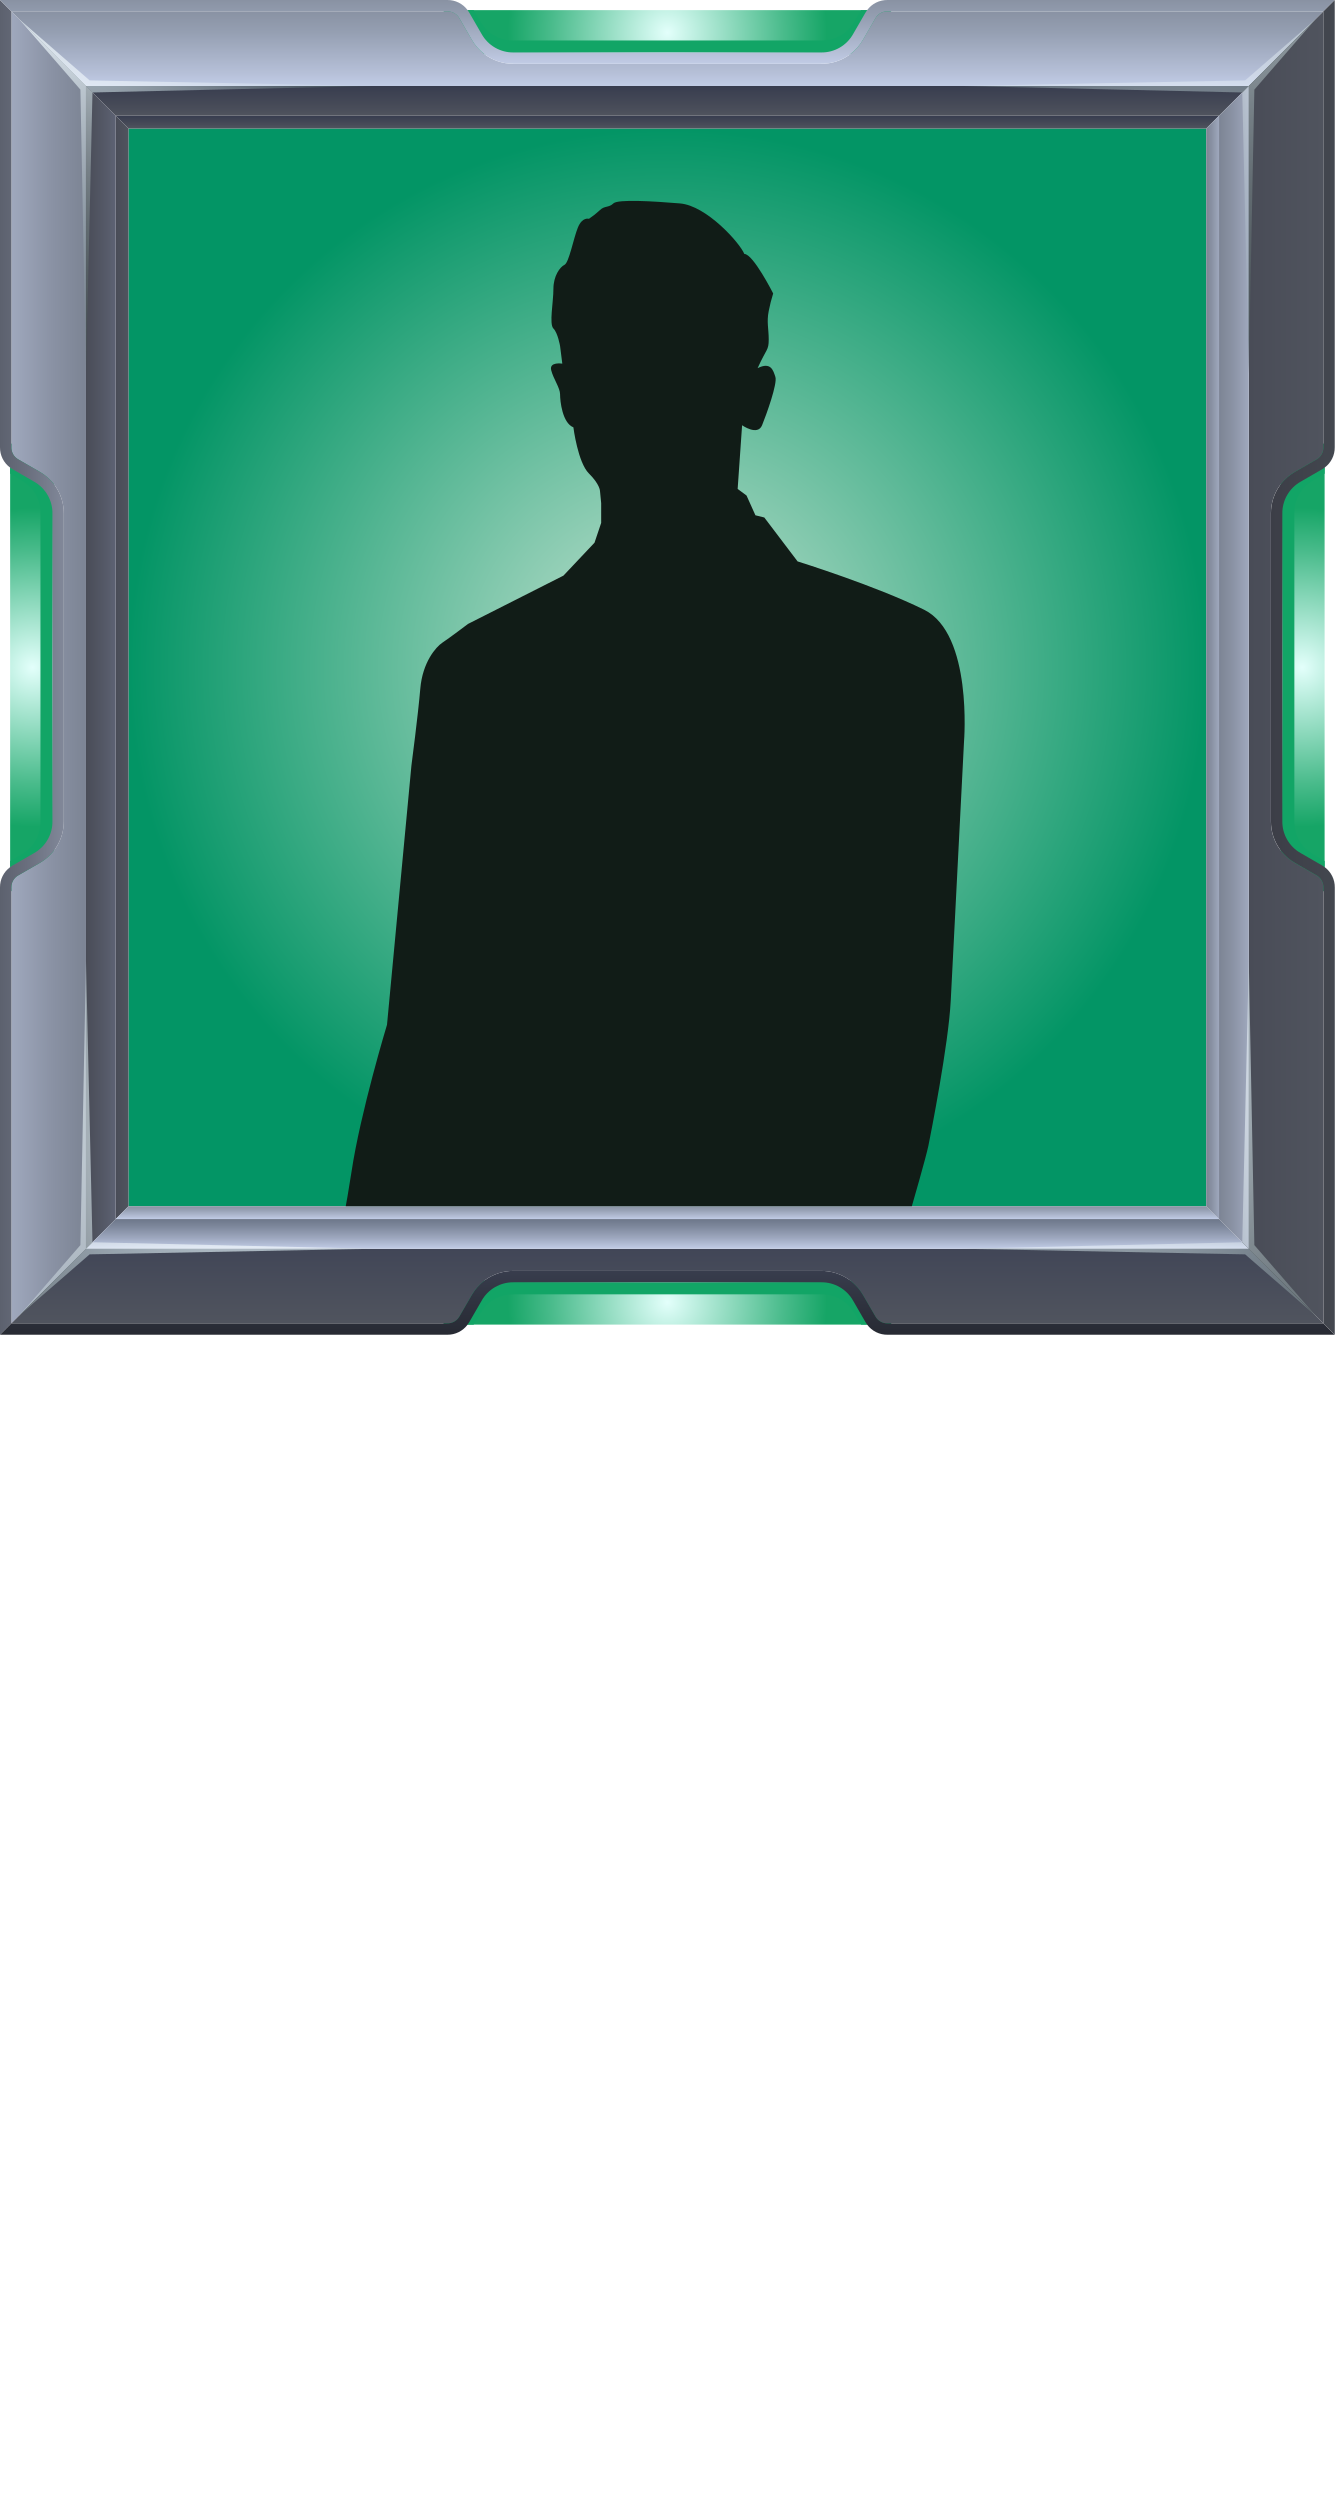
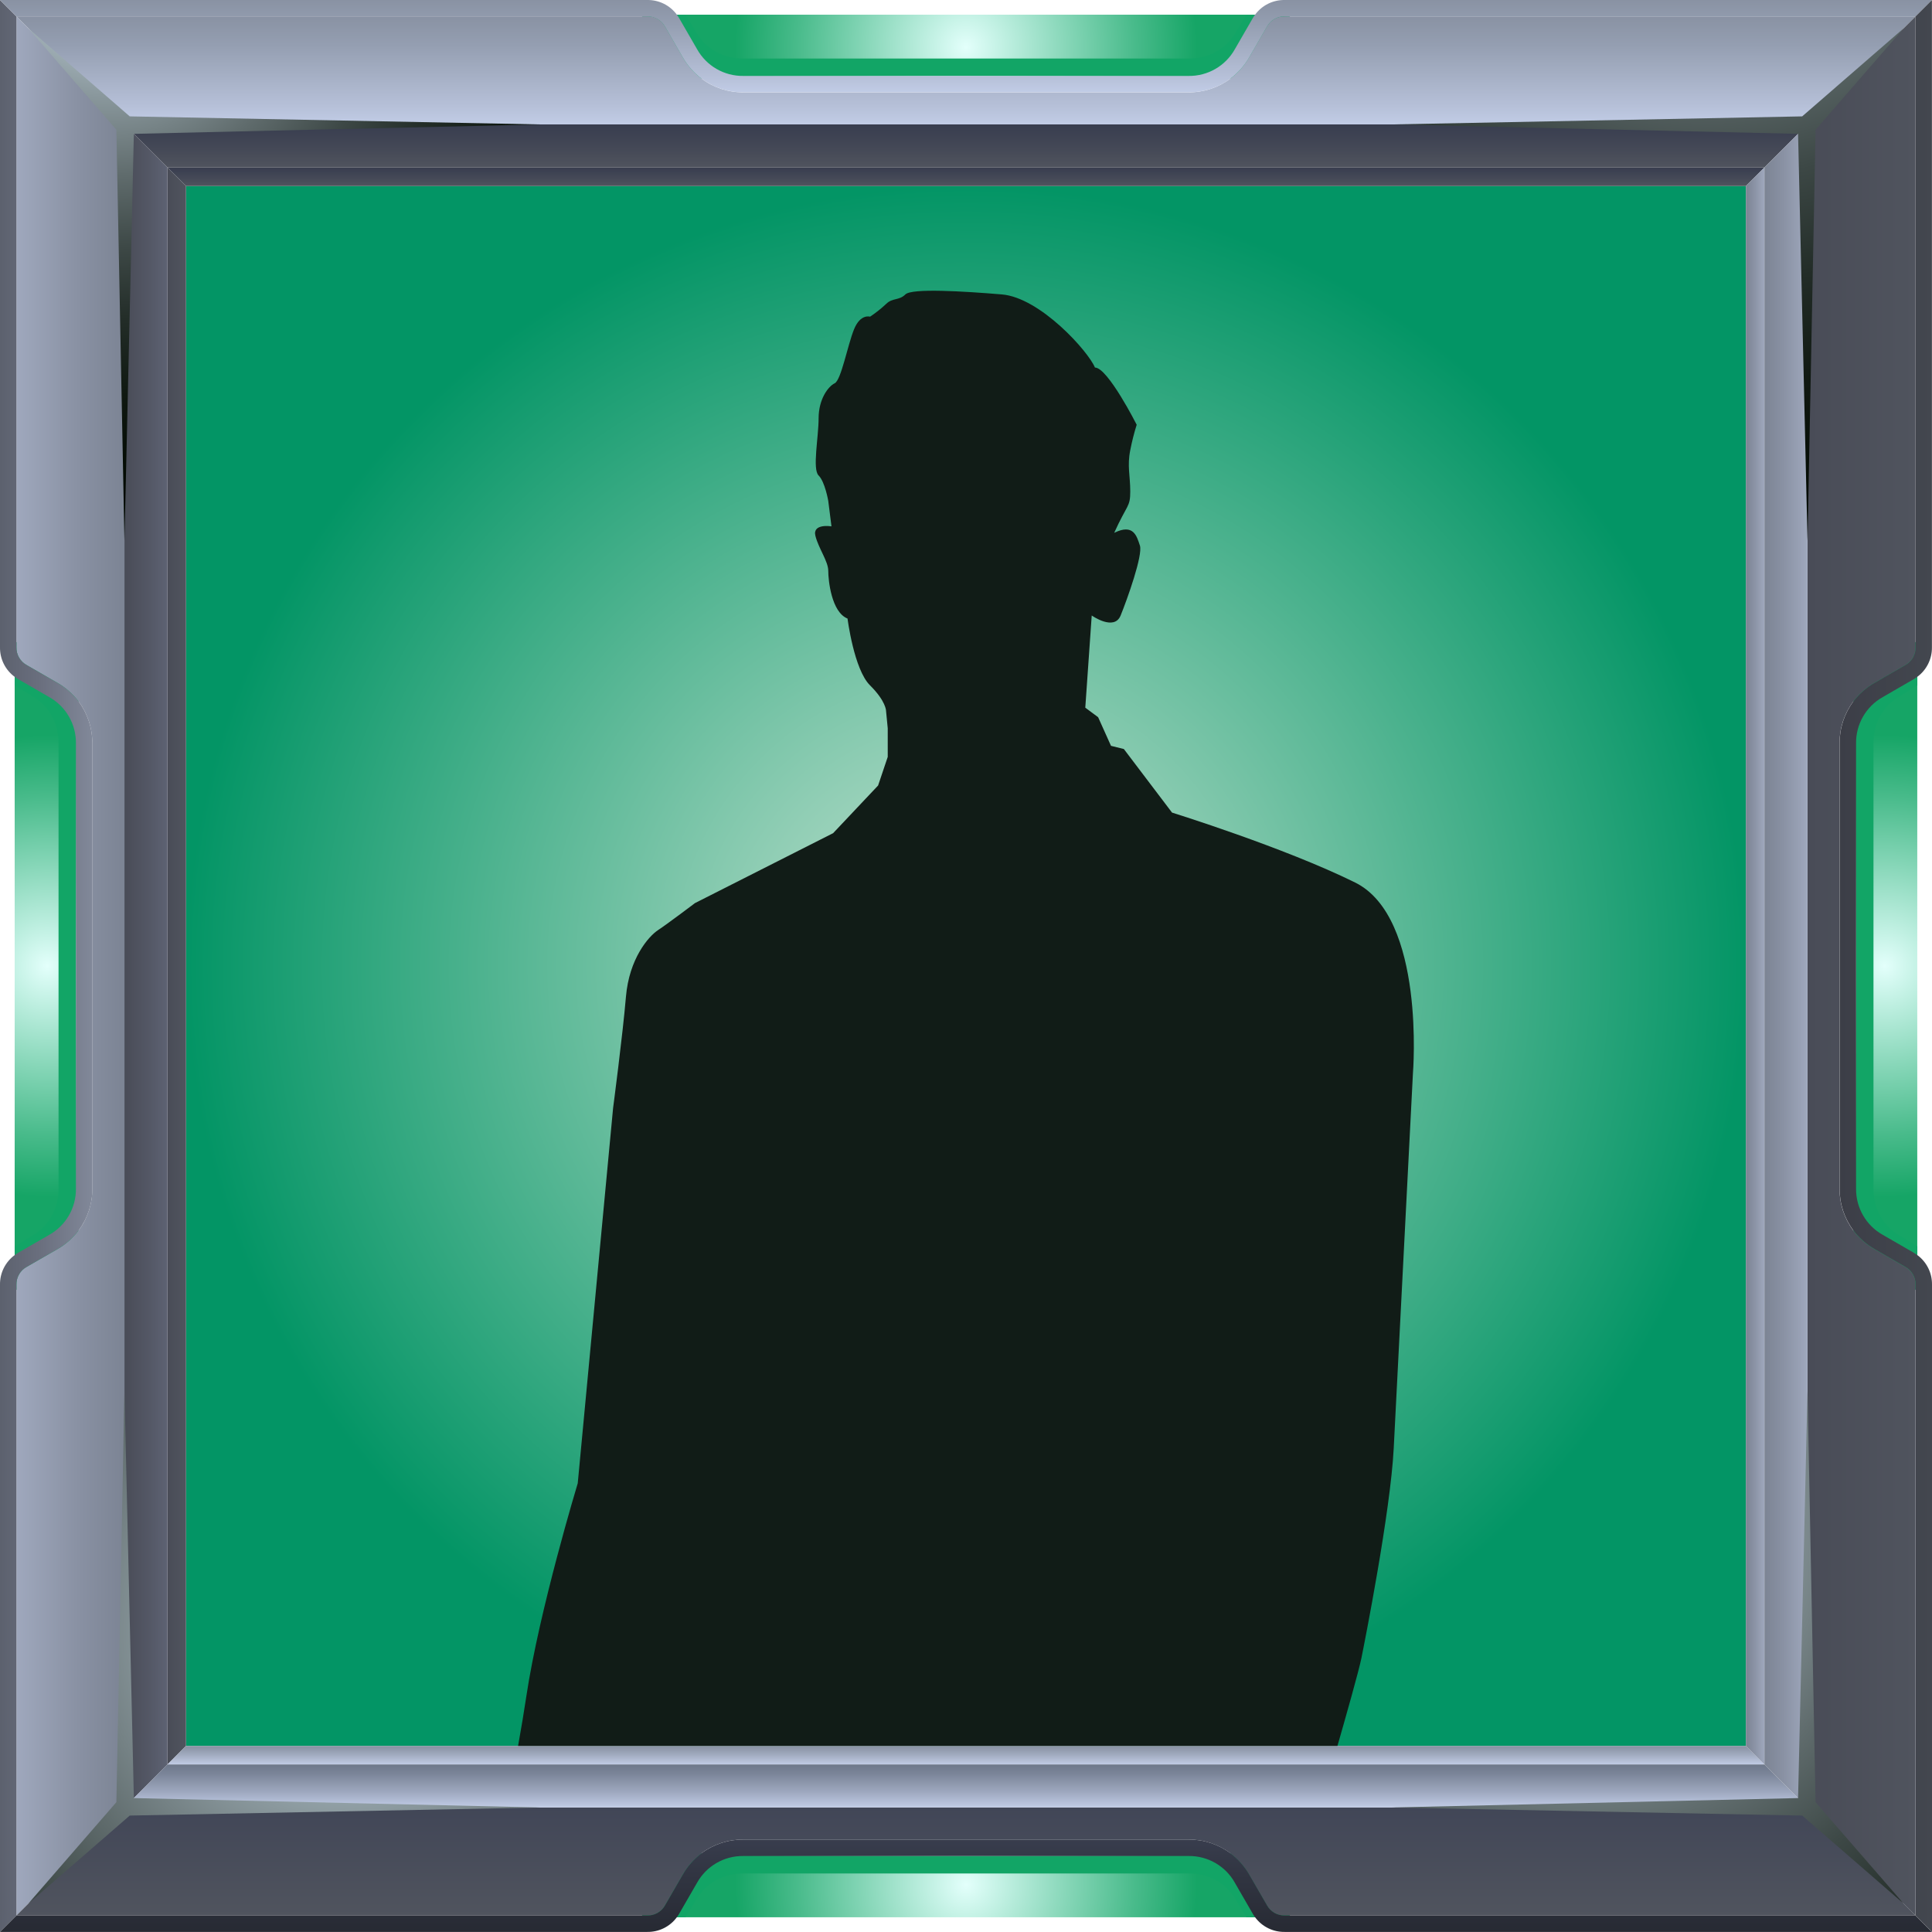
- <svg xmlns="http://www.w3.org/2000/svg" xmlns:xlink="http://www.w3.org/1999/xlink" viewBox="0 0 1033.26 1935.32">
+ <svg xmlns="http://www.w3.org/2000/svg" xmlns:xlink="http://www.w3.org/1999/xlink" id="_Слой_2" data-name="Слой 2" viewBox="0 0 1033.3 1033.26">
  <defs>
-     <style>.cls-1{fill:none;}.cls-2{isolation:isolate;}.cls-3{fill:url(#Безымянный_градиент_322);}.cls-10,.cls-11,.cls-12,.cls-13,.cls-14,.cls-15,.cls-16,.cls-17,.cls-18,.cls-19,.cls-20,.cls-21,.cls-22,.cls-23,.cls-24,.cls-25,.cls-26,.cls-27,.cls-28,.cls-4,.cls-5,.cls-6,.cls-7,.cls-8,.cls-9{fill-rule:evenodd;}.cls-4{fill:url(#Безымянный_градиент_179);}.cls-5{fill:url(#linear-gradient);}.cls-6{fill:#12a566;}.cls-7{fill:url(#linear-gradient-2);}.cls-8{fill:url(#linear-gradient-3);}.cls-9{fill:url(#linear-gradient-4);}.cls-10{fill:url(#Безымянный_градиент_179-2);}.cls-11{fill:url(#Безымянный_градиент_179-3);}.cls-12{fill:url(#linear-gradient-5);}.cls-13{fill:url(#linear-gradient-6);}.cls-14{fill:url(#linear-gradient-7);}.cls-15{fill:url(#linear-gradient-8);}.cls-16{fill:url(#linear-gradient-9);}.cls-17{fill:url(#linear-gradient-10);}.cls-18{fill:url(#linear-gradient-11);}.cls-19{fill:url(#linear-gradient-12);}.cls-20{fill:url(#Безымянный_градиент_179-4);}.cls-21{fill:url(#linear-gradient-13);}.cls-22{fill:url(#linear-gradient-14);}.cls-23{fill:url(#linear-gradient-15);}.cls-24{fill:url(#linear-gradient-16);}.cls-25,.cls-26,.cls-27,.cls-28{mix-blend-mode:screen;}.cls-25{fill:url(#New_Gradient_Swatch_3);}.cls-26{fill:url(#New_Gradient_Swatch_3-2);}.cls-27{fill:url(#New_Gradient_Swatch_3-3);}.cls-28{fill:url(#New_Gradient_Swatch_3-4);}.cls-29{clip-path:url(#clip-path);}.cls-30{fill:#111c17;}</style>
-     <radialGradient id="Безымянный_градиент_322" cx="516.63" cy="516.63" r="417.14" gradientUnits="userSpaceOnUse">
+     <style>
+       .cls-1 {
+         fill: url(#_Безымянный_градиент_3);
+       }
+ 
+       .cls-1, .cls-2, .cls-3, .cls-4, .cls-5, .cls-6, .cls-7, .cls-8, .cls-9, .cls-10, .cls-11, .cls-12, .cls-13, .cls-14, .cls-15, .cls-16, .cls-17, .cls-18, .cls-19, .cls-20, .cls-21, .cls-22, .cls-23, .cls-24, .cls-25, .cls-26, .cls-27, .cls-28 {
+         stroke-width: 0px;
+       }
+ 
+       .cls-1, .cls-2, .cls-3, .cls-4, .cls-5, .cls-6, .cls-7, .cls-8, .cls-9, .cls-10, .cls-11, .cls-13, .cls-14, .cls-15, .cls-17, .cls-18, .cls-19, .cls-21, .cls-22, .cls-23, .cls-24, .cls-25, .cls-26, .cls-27, .cls-28 {
+         fill-rule: evenodd;
+       }
+ 
+       .cls-2 {
+         fill: url(#_Безымянный_градиент_10-2);
+       }
+ 
+       .cls-3 {
+         fill: url(#_Безымянный_градиент_32-2);
+       }
+ 
+       .cls-4 {
+         fill: url(#_Безымянный_градиент_22);
+       }
+ 
+       .cls-5 {
+         fill: url(#_Безымянный_градиент_11-3);
+       }
+ 
+       .cls-6 {
+         fill: url(#_Безымянный_градиент_11-2);
+       }
+ 
+       .cls-7 {
+         fill: url(#_Безымянный_градиент_20);
+       }
+ 
+       .cls-8 {
+         fill: url(#_Безымянный_градиент_13);
+       }
+ 
+       .cls-9 {
+         fill: url(#_Безымянный_градиент_6);
+       }
+ 
+       .cls-10 {
+         fill: url(#_Безымянный_градиент_22-3);
+       }
+ 
+       .cls-11 {
+         fill: url(#_Безымянный_градиент_22-2);
+       }
+ 
+       .cls-12 {
+         fill: none;
+       }
+ 
+       .cls-13 {
+         fill: url(#_Безымянный_градиент_18);
+       }
+ 
+       .cls-14 {
+         fill: url(#_Безымянный_градиент_16);
+       }
+ 
+       .cls-15 {
+         fill: url(#_Безымянный_градиент_19);
+       }
+ 
+       .cls-16 {
+         fill: url(#_Безымянный_градиент_33);
+       }
+ 
+       .cls-17 {
+         fill: url(#_Безымянный_градиент_32);
+       }
+ 
+       .cls-18 {
+         fill: url(#_Безымянный_градиент_32-4);
+       }
+ 
+       .cls-19 {
+         fill: url(#_Безымянный_градиент_5);
+       }
+ 
+       .cls-20 {
+         fill: #111c17;
+       }
+ 
+       .cls-21 {
+         fill: url(#_Безымянный_градиент_18-2);
+       }
+ 
+       .cls-22 {
+         fill: url(#_Безымянный_градиент_19-2);
+       }
+ 
+       .cls-23 {
+         fill: url(#_Безымянный_градиент_11);
+       }
+ 
+       .cls-24 {
+         fill: #12a566;
+       }
+ 
+       .cls-25 {
+         fill: url(#_Безымянный_градиент_10);
+       }
+ 
+       .cls-26 {
+         fill: url(#_Безымянный_градиент_32-3);
+       }
+ 
+       .cls-27 {
+         fill: url(#_Безымянный_градиент_22-4);
+       }
+ 
+       .cls-28 {
+         fill: url(#_Безымянный_градиент_15);
+       }
+     </style>
+     <radialGradient id="_Безымянный_градиент_33" data-name="Безымянный градиент 33" cx="516.63" cy="1421.38" fx="516.63" fy="1421.38" r="417.14" gradientTransform="translate(0 1938.01) scale(1 -1)" gradientUnits="userSpaceOnUse">
      <stop offset="0" stop-color="#c4e2d1" />
-       <stop offset="0.28" stop-color="#91ceb5" />
-       <stop offset="0.92" stop-color="#139b6e" />
+       <stop offset=".28" stop-color="#91ceb5" />
+       <stop offset=".92" stop-color="#139b6e" />
      <stop offset="1" stop-color="#039565" />
    </radialGradient>
-     <radialGradient id="Безымянный_градиент_179" cx="25.26" cy="516.63" r="123.5" gradientUnits="userSpaceOnUse">
+     <radialGradient id="_Безымянный_градиент_32" data-name="Безымянный градиент 32" cx="25.26" cy="1421.38" fx="25.26" fy="1421.38" r="123.5" gradientTransform="translate(0 1938.01) scale(1 -1)" gradientUnits="userSpaceOnUse">
      <stop offset="0" stop-color="#e3fffb" />
-       <stop offset="0.13" stop-color="#c7f3e7" />
-       <stop offset="0.73" stop-color="#49bb8b" />
+       <stop offset=".13" stop-color="#c7f3e7" />
+       <stop offset=".73" stop-color="#49bb8b" />
      <stop offset="1" stop-color="#16a566" />
    </radialGradient>
-     <linearGradient id="linear-gradient" x1="8.8" y1="516.63" x2="66.56" y2="516.63" gradientUnits="userSpaceOnUse">
+     <linearGradient id="_Безымянный_градиент_3" data-name="Безымянный градиент 3" x1="8.8" y1="1421.38" x2="66.55" y2="1421.38" gradientTransform="translate(0 1938.01) scale(1 -1)" gradientUnits="userSpaceOnUse">
      <stop offset="0" stop-color="#9fa8bd" />
-       <stop offset="0.57" stop-color="#8991a3" />
+       <stop offset=".57" stop-color="#8991a3" />
      <stop offset="1" stop-color="#7c8494" />
    </linearGradient>
-     <linearGradient id="linear-gradient-2" x1="89.58" y1="516.63" x2="99.49" y2="516.63" gradientUnits="userSpaceOnUse">
+     <linearGradient id="_Безымянный_градиент_18" data-name="Безымянный градиент 18" x1="89.58" y1="1421.37" x2="99.49" y2="1421.37" gradientTransform="translate(0 1938.01) scale(1 -1)" gradientUnits="userSpaceOnUse">
      <stop offset="0" stop-color="#494c57" />
      <stop offset="1" stop-color="#50545e" />
    </linearGradient>
-     <linearGradient id="linear-gradient-3" y1="516.63" x2="49.41" y2="516.63" gradientUnits="userSpaceOnUse">
+     <linearGradient id="_Безымянный_градиент_5" data-name="Безымянный градиент 5" x1="0" y1="1421.38" x2="49.41" y2="1421.38" gradientTransform="translate(0 1938.01) scale(1 -1)" gradientUnits="userSpaceOnUse">
      <stop offset="0" stop-color="#5c616e" />
-       <stop offset="0.41" stop-color="#696e7d" />
+       <stop offset=".41" stop-color="#696e7d" />
      <stop offset="1" stop-color="#818899" />
    </linearGradient>
-     <linearGradient id="linear-gradient-4" x1="66.56" y1="516.63" x2="89.58" y2="516.63" gradientUnits="userSpaceOnUse">
+     <linearGradient id="_Безымянный_градиент_6" data-name="Безымянный градиент 6" x1="66.56" y1="1421.38" x2="89.58" y2="1421.38" gradientTransform="translate(0 1938.01) scale(1 -1)" gradientUnits="userSpaceOnUse">
      <stop offset="0" stop-color="#494c57" />
-       <stop offset="0.59" stop-color="#545866" />
+       <stop offset=".59" stop-color="#545866" />
      <stop offset="1" stop-color="#5d6273" />
    </linearGradient>
-     <radialGradient id="Безымянный_градиент_179-2" cx="516.63" cy="25.26" r="123.5" xlink:href="#Безымянный_градиент_179" />
-     <radialGradient id="Безымянный_градиент_179-3" cx="-1801.59" cy="7361.68" r="123.5" gradientTransform="translate(-1284.96 8369.69) rotate(180)" xlink:href="#Безымянный_градиент_179" />
-     <linearGradient id="linear-gradient-5" x1="516.63" y1="66.55" x2="516.63" y2="8.8" gradientUnits="userSpaceOnUse">
+     <radialGradient id="_Безымянный_градиент_32-2" data-name="Безымянный градиент 32" cx="516.63" cy="1912.75" fx="516.63" fy="1912.75" r="123.5" xlink:href="#_Безымянный_градиент_32" />
+     <radialGradient id="_Безымянный_градиент_32-3" data-name="Безымянный градиент 32" cx="-12616.02" cy="-4361.68" fx="-12616.02" fy="-4361.68" r="123.5" gradientTransform="translate(-12099.39 5369.69) rotate(-180) scale(1 -1)" xlink:href="#_Безымянный_градиент_32" />
+     <linearGradient id="_Безымянный_градиент_11" data-name="Безымянный градиент 11" x1="516.63" y1="1871.46" x2="516.63" y2="1929.25" gradientTransform="translate(0 1938.01) scale(1 -1)" gradientUnits="userSpaceOnUse">
      <stop offset="0" stop-color="#c1cce6" />
-       <stop offset="0.17" stop-color="#b6c0d8" />
-       <stop offset="0.72" stop-color="#959fb2" />
+       <stop offset=".17" stop-color="#b6c0d8" />
+       <stop offset=".72" stop-color="#959fb2" />
      <stop offset="1" stop-color="#8992a3" />
    </linearGradient>
-     <linearGradient id="linear-gradient-6" x1="516.63" y1="99.49" x2="516.63" y2="89.57" gradientUnits="userSpaceOnUse">
+     <linearGradient id="_Безымянный_градиент_10" data-name="Безымянный градиент 10" x1="516.64" y1="1838.52" x2="516.64" y2="1848.44" gradientTransform="translate(0 1938.01) scale(1 -1)" gradientUnits="userSpaceOnUse">
      <stop offset="0" stop-color="#50545e" />
-       <stop offset="0.33" stop-color="#474b58" />
+       <stop offset=".33" stop-color="#474b58" />
      <stop offset="1" stop-color="#383d4f" />
    </linearGradient>
-     <linearGradient id="linear-gradient-7" x1="516.63" y1="49.41" x2="516.63" y2="0" xlink:href="#linear-gradient-5" />
-     <linearGradient id="linear-gradient-8" x1="516.63" y1="89.57" x2="516.63" y2="66.55" xlink:href="#linear-gradient-6" />
-     <linearGradient id="linear-gradient-9" x1="516.63" y1="1024.46" x2="516.63" y2="966.71" gradientUnits="userSpaceOnUse">
+     <linearGradient id="_Безымянный_градиент_11-2" data-name="Безымянный градиент 11" x1="516.63" y1="1888.63" x2="516.63" y2="1938.01" xlink:href="#_Безымянный_градиент_11" />
+     <linearGradient id="_Безымянный_градиент_10-2" data-name="Безымянный градиент 10" x1="516.64" y1="1848.44" x2="516.64" y2="1871.46" xlink:href="#_Безымянный_градиент_10" />
+     <linearGradient id="_Безымянный_градиент_13" data-name="Безымянный градиент 13" x1="516.63" y1="913.54" x2="516.63" y2="971.3" gradientTransform="translate(0 1938.01) scale(1 -1)" gradientUnits="userSpaceOnUse">
      <stop offset="0" stop-color="#50545e" />
-       <stop offset="0.01" stop-color="#50545e" />
+       <stop offset="0" stop-color="#50545e" />
      <stop offset="1" stop-color="#414657" />
    </linearGradient>
-     <linearGradient id="linear-gradient-10" x1="516.63" y1="943.69" x2="516.63" y2="933.77" xlink:href="#linear-gradient-5" />
-     <linearGradient id="linear-gradient-11" x1="516.63" y1="1033.26" x2="516.63" y2="983.85" gradientUnits="userSpaceOnUse">
+     <linearGradient id="_Безымянный_градиент_11-3" data-name="Безымянный градиент 11" x1="516.64" y1="994.32" x2="516.64" y2="1004.24" xlink:href="#_Безымянный_градиент_11" />
+     <linearGradient id="_Безымянный_градиент_15" data-name="Безымянный градиент 15" x1="516.63" y1="904.74" x2="516.63" y2="954.16" gradientTransform="translate(0 1938.01) scale(1 -1)" gradientUnits="userSpaceOnUse">
      <stop offset="0" stop-color="#272a33" />
-       <stop offset="0.62" stop-color="#313542" />
+       <stop offset=".62" stop-color="#313542" />
      <stop offset="1" stop-color="#383d4d" />
    </linearGradient>
-     <linearGradient id="linear-gradient-12" x1="516.63" y1="966.71" x2="516.63" y2="943.69" gradientUnits="userSpaceOnUse">
+     <linearGradient id="_Безымянный_градиент_16" data-name="Безымянный градиент 16" x1="516.64" y1="971.3" x2="516.64" y2="994.32" gradientTransform="translate(0 1938.01) scale(1 -1)" gradientUnits="userSpaceOnUse">
      <stop offset="0" stop-color="#c1cce6" />
-       <stop offset="0.36" stop-color="#9ea8bf" />
-       <stop offset="0.78" stop-color="#7b8599" />
+       <stop offset=".36" stop-color="#9ea8bf" />
+       <stop offset=".78" stop-color="#7b8599" />
      <stop offset="1" stop-color="#6d778a" />
    </linearGradient>
-     <radialGradient id="Безымянный_градиент_179-4" cx="1008.01" cy="516.63" r="123.5" xlink:href="#Безымянный_градиент_179" />
-     <linearGradient id="linear-gradient-13" x1="966.72" y1="516.63" x2="1024.46" y2="516.63" xlink:href="#linear-gradient-2" />
-     <linearGradient id="linear-gradient-14" x1="933.77" y1="516.63" x2="943.69" y2="516.63" gradientUnits="userSpaceOnUse">
+     <radialGradient id="_Безымянный_градиент_32-4" data-name="Безымянный градиент 32" cx="1008.02" fx="1008.02" r="123.5" xlink:href="#_Безымянный_градиент_32" />
+     <linearGradient id="_Безымянный_градиент_18-2" data-name="Безымянный градиент 18" x1="966.72" y1="1421.35" x2="1024.47" y2="1421.35" xlink:href="#_Безымянный_градиент_18" />
+     <linearGradient id="_Безымянный_градиент_19" data-name="Безымянный градиент 19" x1="933.77" y1="1421.37" x2="943.69" y2="1421.37" gradientTransform="translate(0 1938.01) scale(1 -1)" gradientUnits="userSpaceOnUse">
      <stop offset="0" stop-color="#7c8494" />
-       <stop offset="0.43" stop-color="#8991a3" />
+       <stop offset=".43" stop-color="#8991a3" />
      <stop offset="1" stop-color="#9fa8bd" />
    </linearGradient>
-     <linearGradient id="linear-gradient-15" x1="983.85" y1="516.63" x2="1033.26" y2="516.63" gradientUnits="userSpaceOnUse">
+     <linearGradient id="_Безымянный_градиент_20" data-name="Безымянный градиент 20" x1="983.89" y1="1421.38" x2="1033.3" y2="1421.38" gradientTransform="translate(0 1938.01) scale(1 -1)" gradientUnits="userSpaceOnUse">
      <stop offset="0" stop-color="#3c3e47" />
      <stop offset="1" stop-color="#43474f" />
    </linearGradient>
-     <linearGradient id="linear-gradient-16" x1="943.69" y1="516.63" x2="966.72" y2="516.63" xlink:href="#linear-gradient-14" />
-     <radialGradient id="New_Gradient_Swatch_3" cx="58.08" cy="-18.52" r="302.6" gradientUnits="userSpaceOnUse">
+     <linearGradient id="_Безымянный_градиент_19-2" data-name="Безымянный градиент 19" x1="943.69" y1="1421.38" x2="966.72" y2="1421.38" xlink:href="#_Безымянный_градиент_19" />
+     <radialGradient id="_Безымянный_градиент_22" data-name="Безымянный градиент 22" cx="58.08" cy="1956.53" fx="58.08" fy="1956.53" r="302.6" gradientTransform="translate(0 1938.01) scale(1 -1)" gradientUnits="userSpaceOnUse">
      <stop offset="0" stop-color="#e0f2ff" />
-       <stop offset="0.09" stop-color="#bacbd4" />
-       <stop offset="0.23" stop-color="#8a989d" />
-       <stop offset="0.37" stop-color="#606c6d" />
-       <stop offset="0.5" stop-color="#3d4846" />
-       <stop offset="0.63" stop-color="#222c27" />
-       <stop offset="0.76" stop-color="#0f1811" />
-       <stop offset="0.89" stop-color="#040c04" />
+       <stop offset=".09" stop-color="#bacbd4" />
+       <stop offset=".23" stop-color="#8a989d" />
+       <stop offset=".37" stop-color="#606c6d" />
+       <stop offset=".5" stop-color="#3d4846" />
+       <stop offset=".63" stop-color="#222c27" />
+       <stop offset=".76" stop-color="#0f1811" />
+       <stop offset=".89" stop-color="#040c04" />
      <stop offset="1" stop-color="#000800" />
    </radialGradient>
-     <radialGradient id="New_Gradient_Swatch_3-2" cx="913.33" cy="-125.16" r="439.76" xlink:href="#New_Gradient_Swatch_3" />
-     <radialGradient id="New_Gradient_Swatch_3-3" cx="181.79" cy="873.68" r="429.92" xlink:href="#New_Gradient_Swatch_3" />
-     <radialGradient id="New_Gradient_Swatch_3-4" cx="847.21" cy="820.36" r="426.2" xlink:href="#New_Gradient_Swatch_3" />
-     <clipPath id="clip-path">
-       <rect class="cls-1" x="99.49" y="99.49" width="834.28" height="834.28" />
-     </clipPath>
+     <radialGradient id="_Безымянный_градиент_22-2" data-name="Безымянный градиент 22" cx="913.33" cy="2063.17" fx="913.33" fy="2063.17" r="439.76" xlink:href="#_Безымянный_градиент_22" />
+     <radialGradient id="_Безымянный_градиент_22-3" data-name="Безымянный градиент 22" cx="181.79" cy="1064.33" fx="181.79" fy="1064.33" r="429.92" xlink:href="#_Безымянный_градиент_22" />
+     <radialGradient id="_Безымянный_градиент_22-4" data-name="Безымянный градиент 22" cx="847.21" cy="1117.65" fx="847.21" fy="1117.65" r="426.2" xlink:href="#_Безымянный_градиент_22" />
  </defs>
-   <g class="cls-2">
-     <g id="Слой_2" data-name="Слой 2">
-       <g id="Layer_1" data-name="Layer 1">
-         <rect class="cls-3" x="99.49" y="99.49" width="834.28" height="834.28" />
-         <path class="cls-4" d="M7.85,342.84V690.42l18.6-10.74A31.67,31.67,0,0,0,42.66,651.6V381.67a31.67,31.67,0,0,0-16.21-28.09L7.85,342.84Z" />
-         <path class="cls-5" d="M8.8,8.8V346.19a10.56,10.56,0,0,0,5.5,9.53l16.41,9.47A37.72,37.72,0,0,1,42,375.13a37,37,0,0,1,7.37,22.46V635.68A36.93,36.93,0,0,1,42,658.13a37.88,37.88,0,0,1-11.33,10L14.3,677.55a10.55,10.55,0,0,0-5.5,9.52v337.39l57.75-57.75V66.55L8.8,8.8Z" />
-         <path class="cls-6" d="M31.31,397.45V635.81c0,10.52-4.94,19.54-13.56,24.8l-9.9,6v4.61a21.52,21.52,0,0,1,2.06-1.35l16.4-9.47a27.94,27.94,0,0,0,14.3-24.77V397.59a28,28,0,0,0-14.3-24.78l-16.4-9.47A21.45,21.45,0,0,1,7.85,362v4.61l9.9,6c8.62,5.26,13.56,14.29,13.56,24.8Z" />
-         <polygon class="cls-7" points="99.49 516.63 99.49 99.49 89.58 89.57 89.58 516.63 89.58 943.7 99.49 933.77 99.49 516.63 99.49 516.63" />
-         <path class="cls-8" d="M8.8,343.39V8.8L0,0V346.19A19.3,19.3,0,0,0,7.85,362a21.45,21.45,0,0,0,2.06,1.34l16.4,9.47a28,28,0,0,1,14.3,24.78V635.68a27.94,27.94,0,0,1-14.3,24.77l-16.4,9.47a21.52,21.52,0,0,0-2.06,1.35A19.28,19.28,0,0,0,0,687.07v346.19l8.8-8.8V687.07a10.55,10.55,0,0,1,5.5-9.52l16.41-9.47a37.88,37.88,0,0,0,11.33-10,36.93,36.93,0,0,0,7.37-22.45V397.59A37,37,0,0,0,42,375.13a37.72,37.72,0,0,0-11.33-9.94L14.3,355.72a10.56,10.56,0,0,1-5.5-9.53v-2.8Z" />
-         <polygon class="cls-9" points="89.58 516.63 89.58 89.57 66.56 66.55 66.56 966.71 89.58 943.7 89.58 516.63 89.58 516.63" />
-         <path class="cls-10" d="M690.42,7.85H342.84l10.74,18.6a31.67,31.67,0,0,0,28.09,16.21H651.6a31.66,31.66,0,0,0,28.08-16.21l10.74-18.6Z" />
-         <path class="cls-11" d="M342.84,1025.42H690.42l-10.73-18.6a31.69,31.69,0,0,0-28.1-16.22H381.67a31.66,31.66,0,0,0-28.09,16.22l-10.74,18.6Z" />
-         <path class="cls-12" d="M1024.46,8.8H687.08a10.54,10.54,0,0,0-9.53,5.51l-9.47,16.4a37.88,37.88,0,0,1-10,11.33,36.84,36.84,0,0,1-22.45,7.37H397.59A36.89,36.89,0,0,1,375.13,42a37.72,37.72,0,0,1-9.94-11.33l-9.47-16.4a10.54,10.54,0,0,0-9.53-5.51H8.8L66.55,66.55H966.72L1024.46,8.8Z" />
-         <path class="cls-6" d="M635.81,31.31H397.46c-10.52,0-19.55-4.93-24.81-13.56l-6-9.9H362a20.65,20.65,0,0,1,1.34,2.05l9.48,16.41a27.93,27.93,0,0,0,24.77,14.3H635.68a27.94,27.94,0,0,0,24.77-14.3L669.92,9.9a22.68,22.68,0,0,1,1.35-2.05h-4.61l-6,9.9c-5.26,8.63-14.28,13.56-24.8,13.56Z" />
-         <polygon class="cls-13" points="516.64 99.49 933.77 99.49 943.69 89.57 516.64 89.57 89.58 89.57 99.49 99.49 516.64 99.49 516.64 99.49" />
-         <path class="cls-14" d="M689.87,8.8h334.59l8.8-8.8H687.08a19.28,19.28,0,0,0-15.81,7.85,22.68,22.68,0,0,0-1.35,2.05l-9.47,16.41a27.94,27.94,0,0,1-24.77,14.3H397.59a27.93,27.93,0,0,1-24.77-14.3L363.34,9.9A20.65,20.65,0,0,0,362,7.85,19.28,19.28,0,0,0,346.19,0H0L8.8,8.8H346.19a10.54,10.54,0,0,1,9.53,5.51l9.47,16.4A37.72,37.72,0,0,0,375.13,42a36.89,36.89,0,0,0,22.46,7.37H635.68A36.84,36.84,0,0,0,658.13,42a37.88,37.88,0,0,0,10-11.33l9.47-16.4a10.54,10.54,0,0,1,9.53-5.51Z" />
-         <polygon class="cls-15" points="516.64 89.57 943.69 89.57 966.72 66.55 66.55 66.55 89.58 89.57 516.64 89.57 516.64 89.57" />
-         <path class="cls-16" d="M1024.46,1024.46H687.08a10.55,10.55,0,0,1-9.53-5.5l-9.47-16.4a37.92,37.92,0,0,0-10-11.34,36.91,36.91,0,0,0-22.45-7.37H397.59a37,37,0,0,0-22.46,7.37,37.76,37.76,0,0,0-9.94,11.34l-9.47,16.4a10.55,10.55,0,0,1-9.53,5.5H8.8l57.75-57.75H966.72l57.74,57.75Z" />
-         <path class="cls-6" d="M635.81,1002H397.46c-10.52,0-19.55,4.93-24.81,13.55l-6,9.91H362a20.8,20.8,0,0,0,1.34-2.06l9.48-16.4a27.91,27.91,0,0,1,24.77-14.3H635.68a27.93,27.93,0,0,1,24.77,14.3l9.47,16.4a22.85,22.85,0,0,0,1.35,2.06h-4.61l-6-9.91c-5.26-8.62-14.28-13.55-24.8-13.55Z" />
-         <polygon class="cls-17" points="516.64 933.77 933.77 933.77 943.69 943.69 516.64 943.69 89.58 943.69 99.49 933.77 516.64 933.77 516.64 933.77" />
-         <path class="cls-18" d="M689.87,1024.46h334.59l8.8,8.8H687.08a19.28,19.28,0,0,1-15.81-7.84,22.85,22.85,0,0,1-1.35-2.06l-9.47-16.4a27.93,27.93,0,0,0-24.77-14.3H397.59a27.91,27.91,0,0,0-24.77,14.3l-9.48,16.4a20.8,20.8,0,0,1-1.34,2.06,19.28,19.28,0,0,1-15.81,7.84H0l8.8-8.8H346.19a10.55,10.55,0,0,0,9.53-5.5l9.47-16.4a37.76,37.76,0,0,1,9.94-11.34,37,37,0,0,1,22.46-7.37H635.68a36.91,36.91,0,0,1,22.45,7.37,37.92,37.92,0,0,1,10,11.34l9.47,16.4a10.55,10.55,0,0,0,9.53,5.5Z" />
-         <polygon class="cls-19" points="516.64 943.69 943.69 943.69 966.72 966.71 66.55 966.71 89.58 943.69 516.64 943.69 516.64 943.69" />
-         <path class="cls-20" d="M1025.42,342.84V690.42l-18.6-10.74a31.65,31.65,0,0,1-16.21-28.08V381.67a31.65,31.65,0,0,1,16.21-28.09l18.6-10.74Z" />
-         <path class="cls-21" d="M1024.46,8.8V346.19a10.55,10.55,0,0,1-5.5,9.53l-16.4,9.47a37.76,37.76,0,0,0-11.34,9.94,37,37,0,0,0-7.37,22.46V635.68a36.93,36.93,0,0,0,7.37,22.45,37.92,37.92,0,0,0,11.34,10l16.4,9.47a10.53,10.53,0,0,1,5.5,9.52v337.39l-57.74-57.75V66.55L1024.46,8.8Z" />
-         <path class="cls-6" d="M1002,397.45V635.81c0,10.52,4.93,19.54,13.55,24.8l9.91,6v4.61c-.66-.48-1.34-.93-2.05-1.35L1007,660.45a27.93,27.93,0,0,1-14.3-24.77V397.59a27.93,27.93,0,0,1,14.3-24.78l16.41-9.47c.71-.42,1.39-.86,2.05-1.34v4.61l-9.91,6c-8.62,5.26-13.55,14.29-13.55,24.8Z" />
-         <polygon class="cls-22" points="933.77 516.63 933.77 99.49 943.69 89.57 943.69 516.63 943.69 943.7 933.77 933.77 933.77 516.63 933.77 516.63" />
-         <path class="cls-23" d="M1024.46,343.39V8.8l8.8-8.8V346.19a19.29,19.29,0,0,1-7.84,15.81c-.66.48-1.34.92-2.05,1.34L1007,372.81a27.93,27.93,0,0,0-14.3,24.78V635.68a27.93,27.93,0,0,0,14.3,24.77l16.41,9.47c.71.42,1.39.87,2.05,1.35a19.27,19.27,0,0,1,7.84,15.8v346.19l-8.8-8.8V687.07a10.53,10.53,0,0,0-5.5-9.52l-16.4-9.47a37.92,37.92,0,0,1-11.34-10,36.93,36.93,0,0,1-7.37-22.45V397.59a37,37,0,0,1,7.37-22.46,37.76,37.76,0,0,1,11.34-9.94l16.4-9.47a10.55,10.55,0,0,0,5.5-9.53v-2.8Z" />
-         <polygon class="cls-24" points="943.69 516.63 943.69 89.57 966.72 66.55 966.72 966.71 943.69 943.7 943.69 516.63 943.69 516.63" />
-         <polygon class="cls-25" points="66.56 289.16 62.24 69.39 15.06 15.07 69.39 62.24 288.79 66.55 71.59 71.59 66.56 289.16 66.56 289.16" />
-         <polygon class="cls-26" points="966.72 289.16 971.03 69.39 1018.2 15.07 963.87 62.24 744.48 66.55 961.67 71.59 966.72 289.16 966.72 289.16" />
-         <polygon class="cls-27" points="66.56 744.1 62.24 963.87 15.07 1018.2 69.39 971.03 288.79 966.71 71.59 961.67 66.56 744.1 66.56 744.1" />
-         <polygon class="cls-28" points="966.72 744.1 971.03 963.87 1018.2 1018.2 963.87 971.03 744.48 966.71 961.67 961.67 966.72 744.1 966.72 744.1" />
-         <g class="cls-29">
-           <path class="cls-30" d="M465.38,389.5v15.31l-5.15,15.3-24.06,25.5L362.3,483s-14.6,11.05-19.76,14.45-15.46,15.3-17.18,35.7-6.87,59.51-6.87,59.51l-18.9,200.63s-20.62,68-27.49,113.91-25.77,134.32-25.77,134.32l10.31,13.6s-1.72,32.3-3.44,35.7-5.15,11.91-1.71,20.41,6.87,27.2,6.87,27.2,10.31,11.9,18.9,17,22.33,11.9,29.2,10.2,15.46,0,15.46-6.8c5.16-3.4,5.16-6.8,1.72-10.2,3.44-5.1,1.72-10.2-3.43-10.2a21,21,0,0,1-8.59-1.7l-12-10.2v-18.7s-3.44-13.61-1.72-18.71l5.16-15.3s8.59,1.7,12-1.7,5.16-10.2,5.16-10.2l1.71,1.7v8.5s6.88,1.7,8.6,3.4,3.43,6.8,3.43,6.8,3.44,96.92,12,144.52,20.61,79.91,22.33,93.51,15.46,73.11,25.77,98.62,65.29,180.22,68.72,192.12,27.49,102,34.37,103.72c-3.44,10.2-13.75,49.3-13.75,56.1s-10.31,40.81-10.31,40.81l-3.43,20.4s-15.47,25.5-20.62,28.9-27.49,3.4-30.92,8.51-10.31,6.8-10.31,17c-3.44,1.7-3.44,6.8-3.44,6.8h13.75a105.93,105.93,0,0,1-13.75,8.5c-6.87,3.4-15.46,13.6-17.18,23.8-5.15,0-5.15,5.1-5.15,5.1l15.46,1.7s73.87,5.1,99.65,1.7,32.64-20.4,42.95-18.7a58.71,58.71,0,0,0,18.89,0l20.62-6.8v-25.5s3.44-11.9,0-17c12,3.41,12,5.11,24,3.41s48.11-11.91,48.11-11.91,5.15-5.1,3.44-11.9-5.16-8.5-5.16-15.3,8.59-32.3-12-54.41c-1.71-13.6-13.74-42.5-13.74-42.5s-3.44-30.61-6.87-37.41-10.31-11.9-6.87-17,22.33-130.92,20.61-170-10.31-90.11-6.87-96.91-5.15-68-1.72-81.61,12-61.21,12-96.92-6.87-68-5.16-76.51,5.16-20.4,6.88-37.4,1.71-30.61,5.15-32.31,42.95-1.7,42.95-1.7l-8.59-52.7s6.87-32.31,10.31-40.81,13.74-37.4,17.18-49.3,13.74-47.61,15.46-56.11S734.26,808.61,736,774.6,746.28,574,746.28,574s6.87-83.31-30.92-102-97.93-37.4-97.93-37.4l-25.77-34-6.87-1.7-6.88-15.3-6.87-5.1,3.44-49.3s12,8.5,15.46,0,12-32.31,10.31-37.41-3.44-11.9-13.75-6.8c6.88-15.3,8.59-13.6,8.59-22.1s-1.71-13.6,0-22.11a123.73,123.73,0,0,1,3.44-13.6s-15.46-30.6-22.33-30.6c-3.44-8.5-29.21-37.41-49.83-39.11s-48.1-3.4-51.54,0-6.87,1.7-10.31,5.1a67.11,67.11,0,0,1-8.59,6.81s-5.15-1.71-8.59,6.8S440.47,203.33,437,205s-8.59,8.5-8.59,18.7-3.43,27.21,0,30.61,5.16,13.6,5.16,13.6l1.72,13.6s-10.31-1.7-8.59,5.1,6.87,13.6,6.87,18.7,1.72,22.11,10.31,25.51c0,0,3.43,27.2,12,35.7s8.59,13.6,8.59,13.6Z" />
-         </g>
-       </g>
-     </g>
+   <g id="_Слой_1-2" data-name="Слой 1">
+     <rect class="cls-16" x="99.49" y="99.49" width="834.28" height="834.28" />
+     <path class="cls-17" d="m7.85,342.84v347.58l18.6-10.74c10.15-5.67,16.37-16.45,16.21-28.08v-269.93c.16-11.63-6.06-22.41-16.21-28.09l-18.6-10.74Z" />
+     <path class="cls-1" d="m8.8,8.8v337.39c-.1,3.96,2.03,7.63,5.5,9.53l16.41,9.47c4.39,2.52,8.23,5.9,11.29,9.94,4.85,6.48,7.44,14.37,7.37,22.46v238.09c.07,8.09-2.52,15.98-7.37,22.45-3.07,4.06-6.92,7.46-11.33,10l-16.37,9.42c-3.47,1.89-5.6,5.57-5.5,9.52v337.39l57.75-57.75V66.55L8.8,8.8Z" />
+     <path class="cls-24" d="m31.31,397.45v238.36c0,10.52-4.94,19.54-13.56,24.8l-9.9,6v4.61c.66-.49,1.35-.94,2.06-1.35l16.4-9.47c8.95-5.01,14.44-14.51,14.3-24.77v-238.04c.13-10.26-5.35-19.76-14.3-24.78l-16.4-9.47c-.71-.41-1.4-.85-2.06-1.34v4.61l9.9,6c8.62,5.26,13.56,14.29,13.56,24.8v.04Z" />
+     <polygon class="cls-13" points="99.49 516.63 99.49 99.49 89.58 89.57 89.58 516.63 89.58 943.7 99.49 933.77 99.49 516.63 99.49 516.63" />
+     <path class="cls-19" d="m8.8,343.39V8.8L0,0v346.19c-.09,6.23,2.84,12.12,7.85,15.81.66.49,1.35.93,2.06,1.34l16.4,9.47c8.95,5.02,14.43,14.52,14.3,24.78v238.09c.14,10.26-5.35,19.76-14.3,24.77l-16.4,9.47c-.71.41-1.4.86-2.06,1.35-5.01,3.69-7.94,9.57-7.85,15.8v346.19l8.8-8.8v-337.39c-.1-3.95,2.03-7.63,5.5-9.52l16.41-9.47c4.41-2.54,8.26-5.94,11.33-10,4.85-6.47,7.44-14.36,7.37-22.45v-238.04c.05-8.1-2.55-15.99-7.41-22.46-3.07-4.04-6.92-7.42-11.33-9.94l-16.37-9.47c-3.47-1.9-5.6-5.57-5.5-9.53v-2.8Z" />
+     <polygon class="cls-9" points="89.58 516.63 89.58 89.57 66.56 66.55 66.56 966.71 89.58 943.7 89.58 516.63 89.58 516.63" />
+     <path class="cls-3" d="m690.42,7.85h-347.58l10.74,18.6c5.68,10.15,16.46,16.37,28.09,16.21h269.93c11.63.16,22.41-6.06,28.08-16.21,0,0,10.74-18.6,10.74-18.6Z" />
+     <path class="cls-26" d="m342.84,1025.42h347.58l-10.73-18.6c-5.68-10.16-16.47-16.38-28.1-16.22h-269.92c-11.63-.16-22.42,6.06-28.09,16.22l-10.74,18.6h0Z" />
+     <path class="cls-23" d="m1024.46,8.8h-337.38c-3.96-.1-7.64,2.03-9.53,5.51l-9.47,16.4c-2.54,4.41-5.94,8.26-10,11.33-6.47,4.85-14.36,7.44-22.45,7.37h-238.04c-8.1.06-15.99-2.54-22.46-7.41-4.04-3.07-7.42-6.92-9.94-11.33l-9.47-16.4c-1.89-3.48-5.57-5.61-9.53-5.51H8.8l57.75,57.79h900.17l57.74-57.75Z" />
+     <path class="cls-24" d="m635.81,31.31h-238.35c-10.52,0-19.55-4.93-24.81-13.56l-6-9.9h-4.65c.49.66.93,1.34,1.34,2.05l9.48,16.41c5,8.95,14.51,14.44,24.77,14.3h238.09c10.26.14,19.76-5.35,24.77-14.3l9.47-16.41c.41-.71.86-1.39,1.35-2.05h-4.61l-6,9.9c-5.26,8.63-14.28,13.56-24.8,13.56h-.05Z" />
+     <polygon class="cls-25" points="516.64 99.49 933.77 99.49 943.69 89.57 516.64 89.57 89.58 89.57 99.49 99.49 516.64 99.49 516.64 99.49" />
+     <path class="cls-6" d="m689.87,8.8h334.59L1033.26,0h-346.18c-6.23-.09-12.12,2.83-15.81,7.85-.49.66-.94,1.34-1.35,2.05l-9.47,16.41c-5.01,8.95-14.51,14.44-24.77,14.3h-238.09c-10.26.14-19.77-5.35-24.77-14.3l-9.48-16.41c-.41-.71-.85-1.39-1.34-2.05C358.31,2.83,352.42-.09,346.19,0H0l8.8,8.8h337.39c3.96-.1,7.64,2.03,9.53,5.51l9.47,16.4c2.52,4.39,5.9,8.23,9.94,11.29,6.48,4.85,14.37,7.44,22.46,7.37h238.09c8.09.07,15.98-2.52,22.45-7.37,4.06-3.07,7.46-6.92,10-11.33l9.47-16.4c1.89-3.48,5.57-5.61,9.53-5.51l2.74.04Z" />
+     <polygon class="cls-2" points="516.64 89.57 943.69 89.57 966.72 66.55 66.55 66.55 89.58 89.57 516.64 89.57 516.64 89.57" />
+     <path class="cls-8" d="m1024.46,1024.46h-337.38c-3.96.1-7.64-2.02-9.53-5.5l-9.47-16.4c-2.54-4.41-5.94-8.27-10-11.34-6.47-4.85-14.36-7.44-22.45-7.37h-238.04c-8.09-.07-15.98,2.52-22.46,7.37-4.04,3.07-7.42,6.93-9.94,11.34l-9.47,16.4c-1.89,3.48-5.57,5.6-9.53,5.5H8.8l57.75-57.75h900.17l57.74,57.75Z" />
+     <path class="cls-24" d="m635.81,1002h-238.35c-10.52,0-19.55,4.93-24.81,13.55l-6,9.91h-4.65c.49-.66.93-1.35,1.34-2.06l9.48-16.4c5-8.96,14.51-14.45,24.77-14.3h238.09c10.26-.14,19.77,5.35,24.77,14.3l9.47,16.4c.41.71.86,1.4,1.35,2.06h-4.61l-6-9.91c-5.26-8.62-14.28-13.55-24.8-13.55h-.05Z" />
+     <polygon class="cls-5" points="516.64 933.77 933.77 933.77 943.69 943.69 516.64 943.69 89.58 943.69 99.49 933.77 516.64 933.77 516.64 933.77" />
+     <path class="cls-28" d="m689.87,1024.46h334.59l8.8,8.8h-346.18c-6.23.09-12.12-2.83-15.81-7.84-.49-.66-.94-1.35-1.35-2.06l-9.47-16.4c-5-8.95-14.51-14.44-24.77-14.3h-238.09c-10.26-.15-19.77,5.34-24.77,14.3l-9.48,16.4c-.41.71-.85,1.4-1.34,2.06-3.69,5.01-9.58,7.93-15.81,7.84H0l8.8-8.8h337.39c3.96.1,7.64-2.02,9.53-5.5l9.47-16.4c2.52-4.41,5.9-8.27,9.94-11.34,6.48-4.85,14.37-7.44,22.46-7.37h238.09c8.09-.07,15.98,2.52,22.45,7.37,4.06,3.07,7.46,6.93,10,11.34l9.47,16.4c1.89,3.48,5.57,5.6,9.53,5.5h2.74Z" />
+     <polygon class="cls-14" points="516.64 943.69 943.69 943.69 966.72 966.71 66.55 966.71 89.58 943.69 516.64 943.69 516.64 943.69" />
+     <path class="cls-18" d="m1025.42,342.84v347.58l-18.6-10.74c-10.15-5.67-16.38-16.45-16.21-28.08v-269.93c-.17-11.63,6.06-22.42,16.21-28.09l18.6-10.74h0Z" />
+     <path class="cls-21" d="m1024.46,8.8v337.39c.1,3.96-2.02,7.64-5.5,9.53l-16.4,9.47c-4.41,2.52-8.27,5.9-11.34,9.94-4.85,6.48-7.44,14.37-7.37,22.46v238.09c-.07,8.09,2.52,15.98,7.37,22.45,3.07,4.06,6.93,7.46,11.34,10l16.4,9.47c3.48,1.89,5.6,5.57,5.5,9.52v337.39l-57.74-57.75V66.55l57.74-57.75Z" />
+     <path class="cls-24" d="m1002,397.45v238.36c0,10.52,4.93,19.54,13.55,24.8l9.91,6v4.61c-.66-.48-1.34-.93-2.05-1.35l-16.41-9.42c-8.95-5-14.44-14.51-14.3-24.77v-238.09c-.15-10.26,5.34-19.77,14.3-24.78l16.41-9.47c.71-.42,1.39-.86,2.05-1.34v4.61l-9.91,6c-8.62,5.26-13.55,14.29-13.55,24.8v.04Z" />
+     <polygon class="cls-15" points="933.77 516.63 933.77 99.49 943.69 89.57 943.69 516.63 943.69 943.7 933.77 933.77 933.77 516.63 933.77 516.63" />
+     <path class="cls-7" d="m1024.46,343.39V8.8L1033.26,0v346.19c.09,6.23-2.83,12.11-7.84,15.81-.66.48-1.34.92-2.05,1.34l-16.37,9.47c-8.96,5.01-14.45,14.52-14.3,24.78v238.09c-.14,10.26,5.35,19.77,14.3,24.77l16.41,9.47c.71.42,1.39.87,2.05,1.35,5.01,3.69,7.93,9.58,7.84,15.8v346.19l-8.8-8.8v-337.39c.1-3.95-2.02-7.63-5.5-9.52l-16.4-9.47c-4.41-2.54-8.27-5.94-11.34-10-4.85-6.47-7.44-14.36-7.37-22.45v-238.04c-.07-8.09,2.52-15.98,7.37-22.46,3.07-4.04,6.93-7.42,11.34-9.94l16.4-9.47c3.48-1.89,5.6-5.57,5.5-9.53v-2.8h-.04Z" />
+     <polygon class="cls-22" points="943.69 516.63 943.69 89.57 966.72 66.55 966.72 966.71 943.69 943.7 943.69 516.63 943.69 516.63" />
+     <polygon class="cls-4" points="66.56 289.16 62.24 69.39 15.06 15.07 69.39 62.24 288.79 66.55 71.59 71.59 66.56 289.16 66.56 289.16" />
+     <polygon class="cls-11" points="966.72 289.16 971.03 69.39 1018.2 15.07 963.87 62.24 744.48 66.55 961.67 71.59 966.72 289.16 966.72 289.16" />
+     <polygon class="cls-10" points="66.56 744.1 62.24 963.87 15.07 1018.2 69.39 971.03 288.79 966.71 71.59 961.67 66.56 744.1 66.56 744.1" />
+     <polygon class="cls-27" points="966.72 744.1 971.03 963.87 1018.2 1018.2 963.87 971.03 744.48 966.71 961.67 961.67 966.72 744.1 966.72 744.1" />
+     <path class="cls-12" d="m154.95,107.73v826.05h139.13c1.72-9.66,3.24-18.73,4.42-26.57,6.87-45.91,27.49-113.91,27.49-113.91l18.9-200.63s5.15-39.11,6.87-59.51c1.72-20.4,12.02-32.3,17.18-35.7,5.16-3.4,19.76-14.45,19.76-14.45l73.87-37.39,24.06-25.5,5.15-15.3v-15.31l-.91-9.38s-.02-5.1-8.59-13.6-12-35.7-12-35.7c-8.59-3.4-10.31-20.41-10.31-25.51s-5.15-11.9-6.87-18.7c-1.72-6.8,8.59-5.1,8.59-5.1l-1.72-13.6s-1.73-10.2-5.16-13.6c-3.43-3.4,0-20.41,0-30.61s5.12-17.03,8.59-18.7c3.47-1.67,6.9-20.33,10.34-28.83s8.59-6.8,8.59-6.8c3.05-2.03,5.92-4.31,8.59-6.81,3.44-3.4,6.87-1.7,10.31-5.1s30.92-1.7,51.54,0c20.62,1.7,46.39,30.61,49.83,39.11,6.87,0,22.33,30.6,22.33,30.6-1.4,4.46-2.55,9.01-3.44,13.6-1.71,8.51,0,13.61,0,22.11s-1.71,6.8-8.59,22.1c10.31-5.1,12.06,1.7,13.75,6.8,1.69,5.1-6.85,28.91-10.31,37.41s-15.46,0-15.46,0l-3.44,49.3,6.87,5.1,6.88,15.31,6.87,1.7,25.77,34s60.14,18.71,97.93,37.4,30.92,102,30.92,102c0,0-8.54,166.59-10.28,200.6s-15.56,103.72-17.28,112.22c-1.39,6.86-8.37,31.47-12.82,46.95h155.93V107.73H154.95Z" />
+     <path class="cls-20" d="m745.41,774.6c1.74-34.01,10.28-200.6,10.28-200.6,0,0,6.87-83.31-30.92-102s-97.93-37.4-97.93-37.4l-25.77-34-6.87-1.7-6.88-15.31-6.87-5.1,3.44-49.3s12,8.5,15.46,0,12-32.31,10.31-37.41c-1.69-5.1-3.44-11.9-13.75-6.8,6.88-15.3,8.59-13.6,8.59-22.1s-1.71-13.6,0-22.11c.89-4.59,2.04-9.14,3.44-13.6,0,0-15.46-30.6-22.33-30.6-3.44-8.5-29.21-37.41-49.83-39.11-20.62-1.7-48.1-3.4-51.54,0s-6.87,1.7-10.31,5.1c-2.67,2.5-5.54,4.78-8.59,6.81,0,0-5.15-1.7-8.59,6.8s-6.87,27.16-10.34,28.83c-3.47,1.67-8.59,8.5-8.59,18.7s-3.43,27.21,0,30.61c3.43,3.4,5.16,13.6,5.16,13.6l1.72,13.6s-10.31-1.7-8.59,5.1c1.72,6.8,6.87,13.6,6.87,18.7s1.72,22.11,10.31,25.51c0,0,3.43,27.2,12,35.7s8.59,13.6,8.59,13.6l.91,9.38v15.31l-5.15,15.3-24.06,25.5-73.87,37.39s-14.6,11.05-19.76,14.45c-5.16,3.4-15.46,15.3-17.18,35.7-1.72,20.4-6.87,59.51-6.87,59.51l-18.9,200.63s-20.62,68-27.49,113.91c-1.17,7.84-2.7,16.91-4.42,26.57h438.22c4.45-15.48,11.43-40.09,12.82-46.95,1.72-8.5,15.54-78.21,17.28-112.22Z" />
  </g>
</svg>
